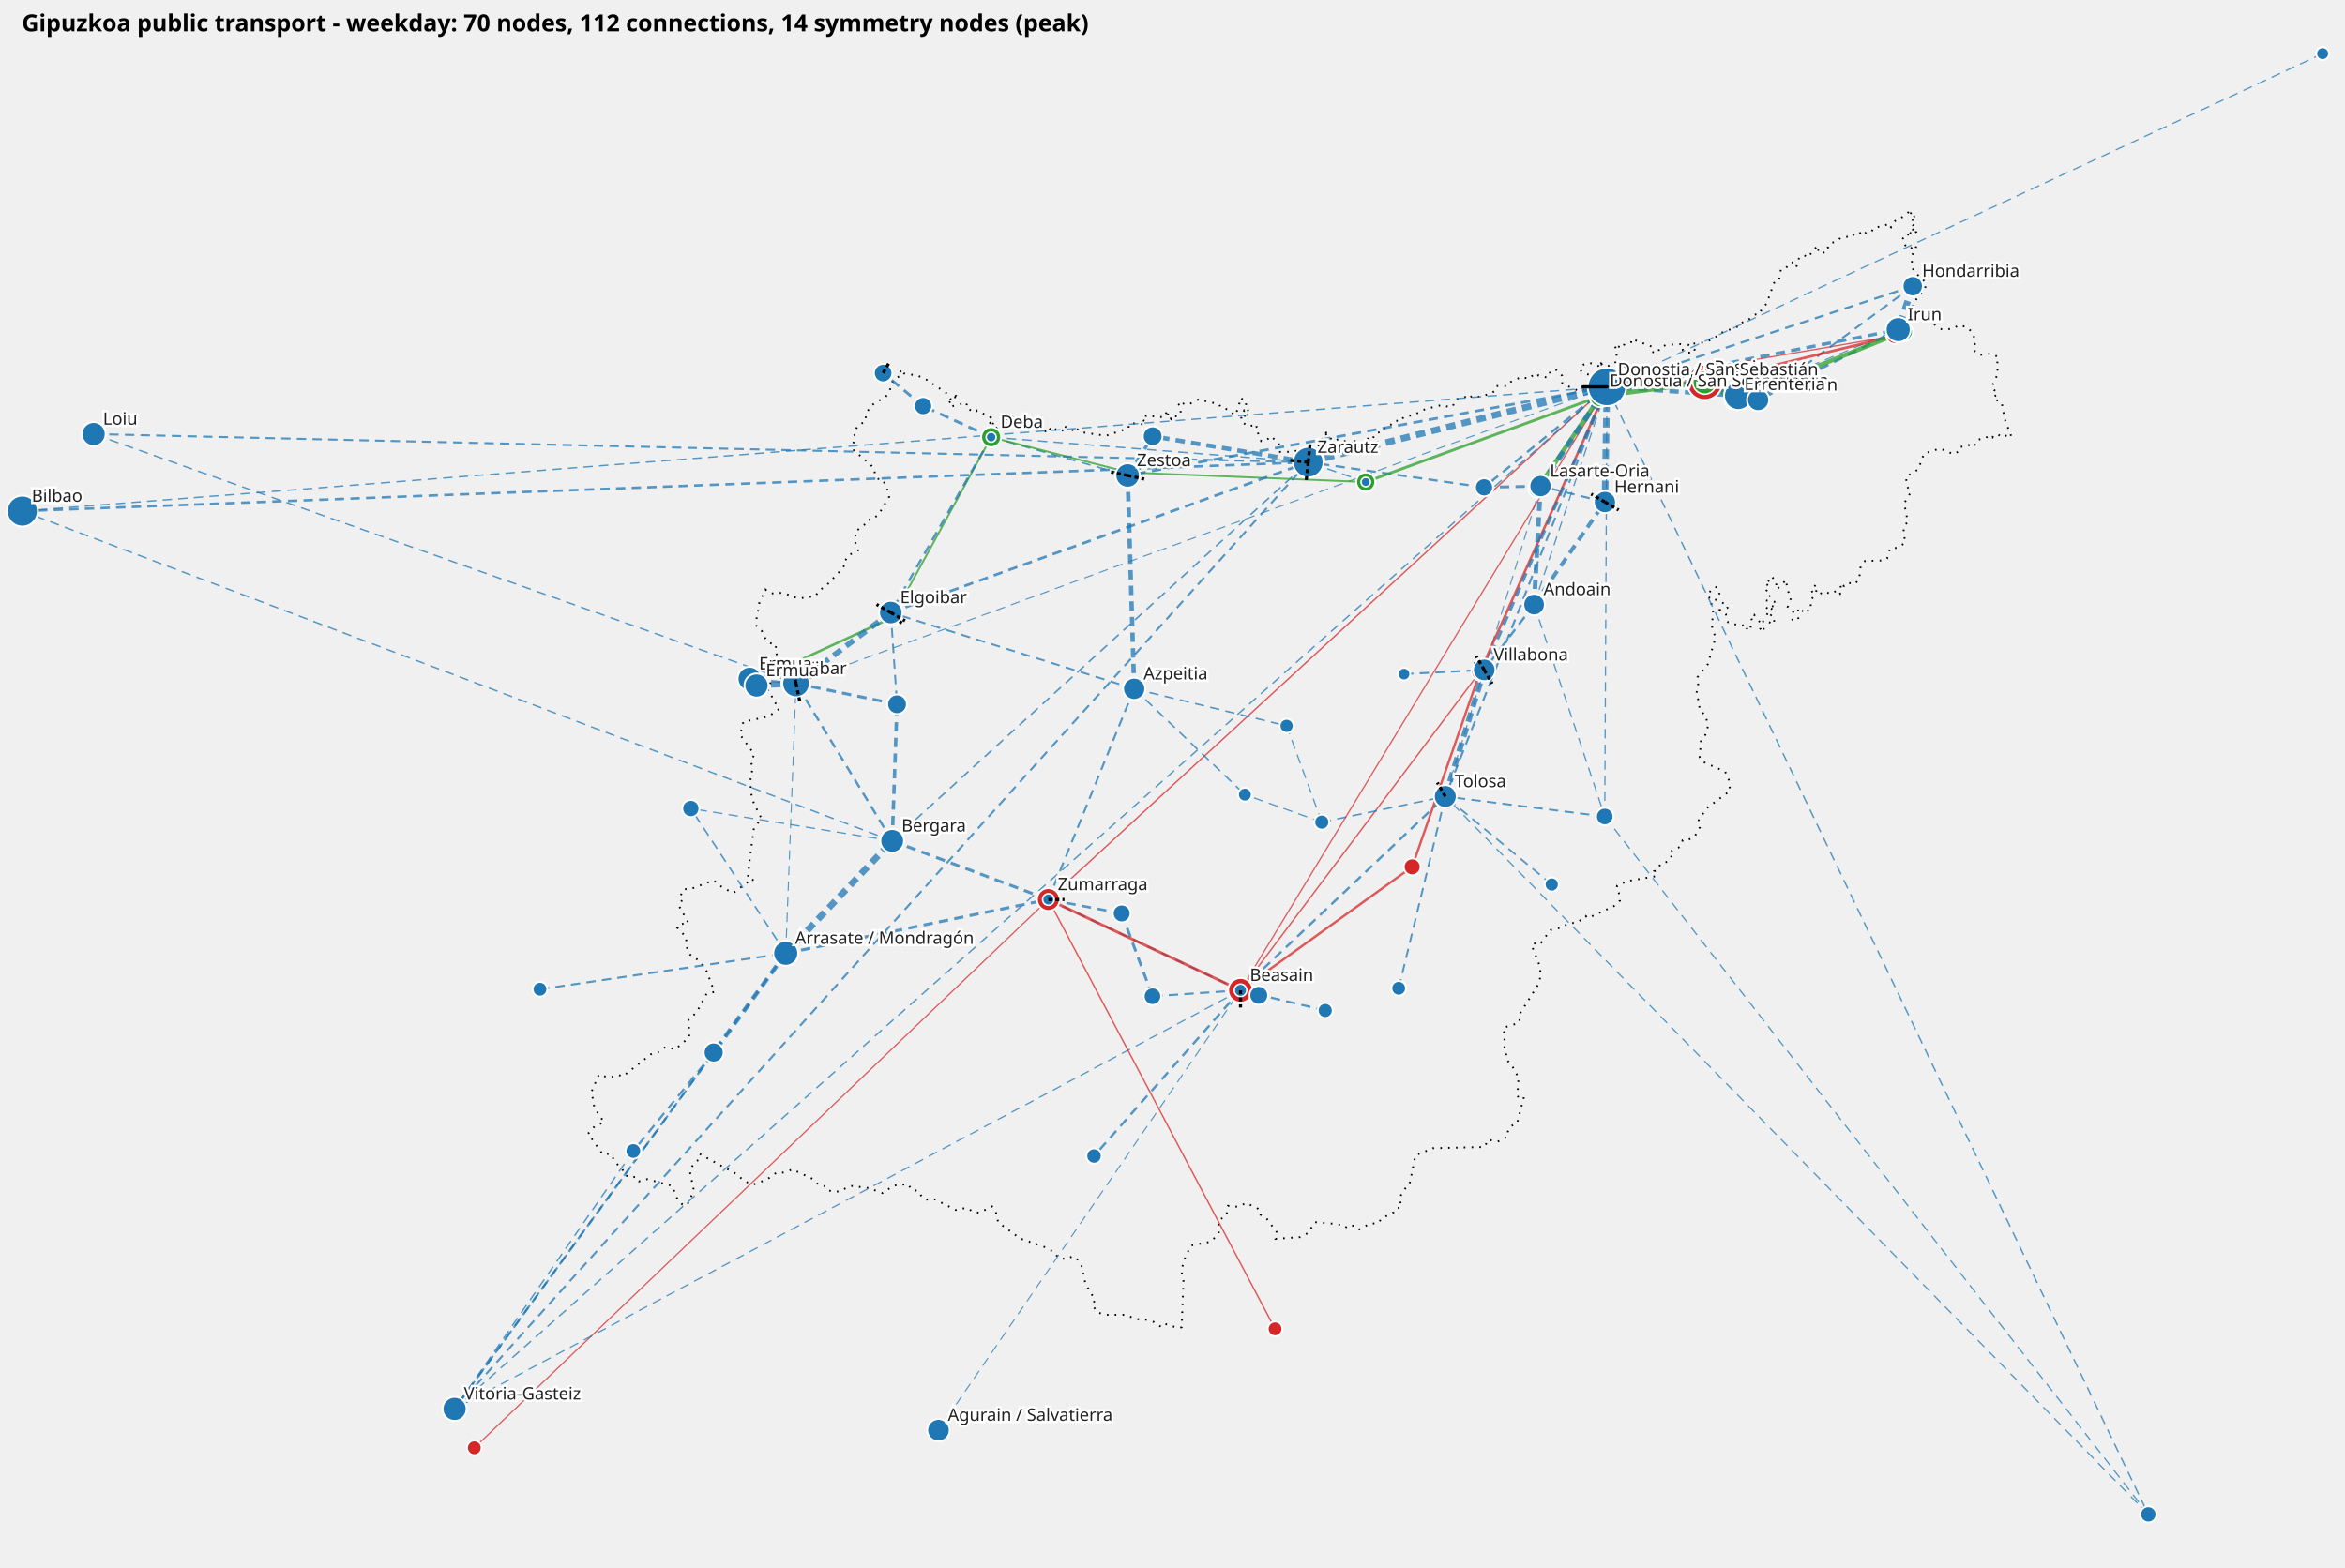
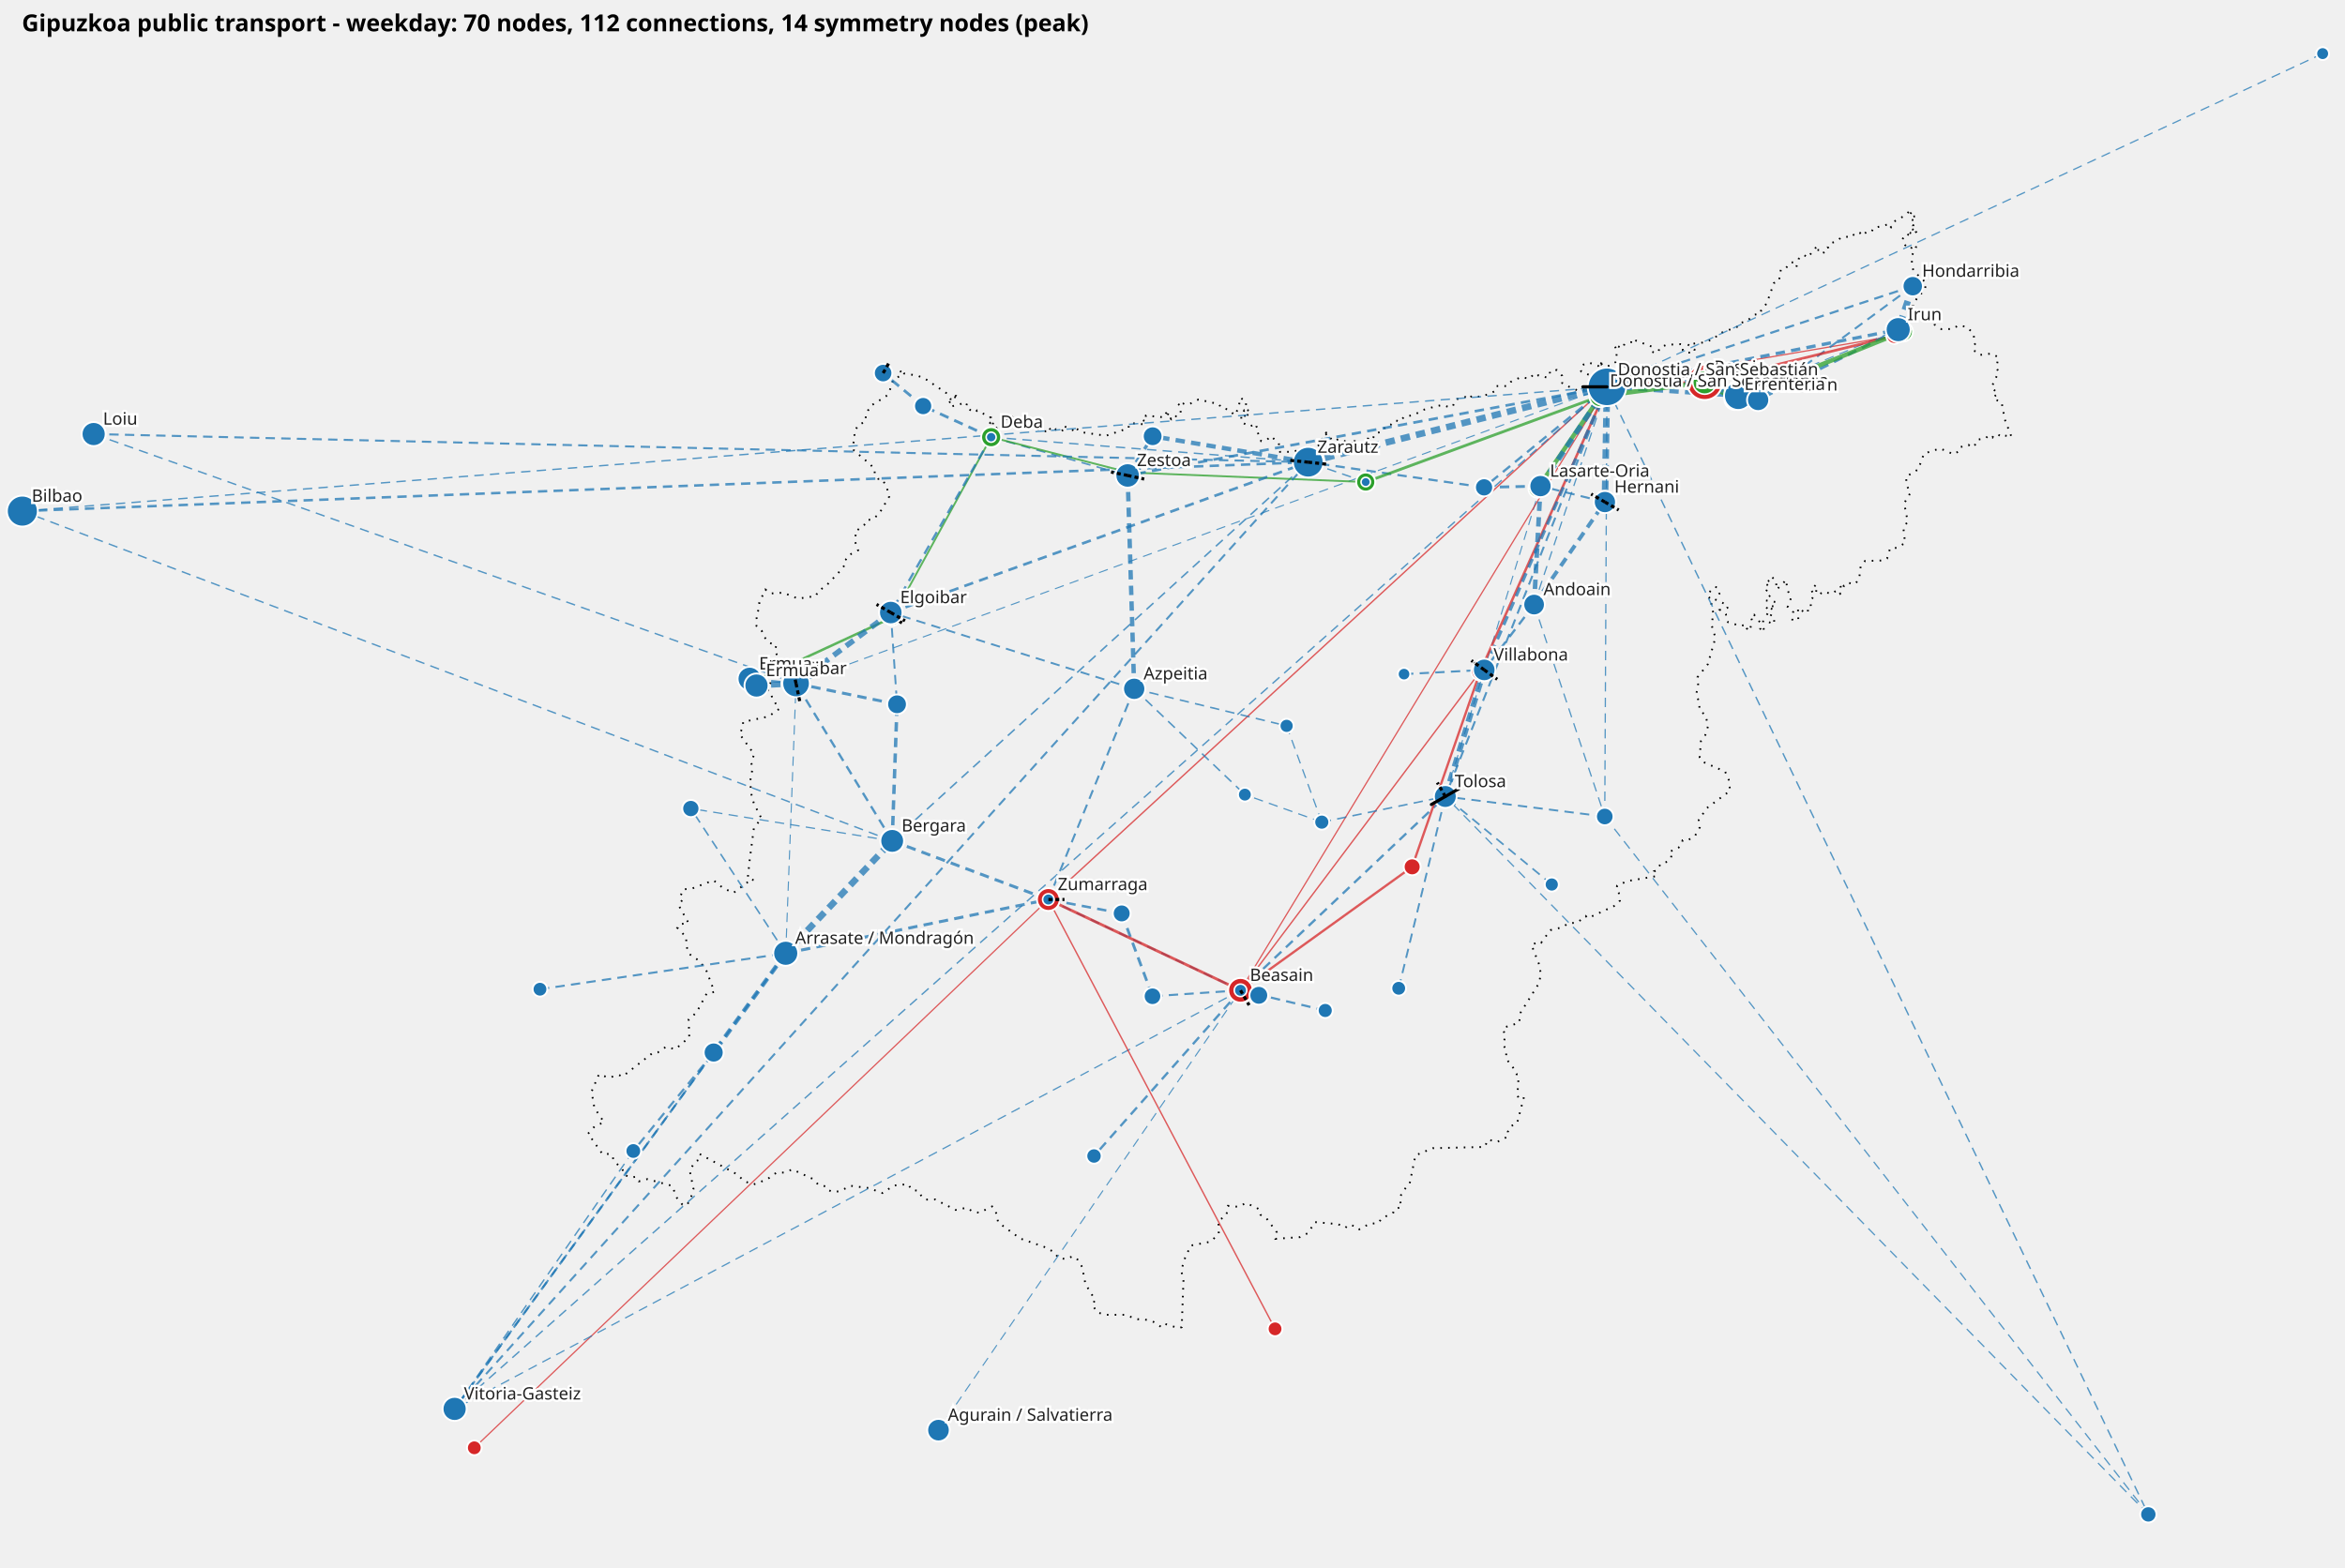
<svg xmlns="http://www.w3.org/2000/svg" width="1500" height="1003" style="background:#f3f5f8;font-family:sans-serif">
  <polyline fill="none" stroke="#000" stroke-width="1.2" stroke-dasharray="1 4" points="376.2,725.3 380.6,720.4 386.4,718.0 380.2,708.8 378.4,698.4 383.1,687.4 389.6,689.5 395.6,687.7 398.3,688.7 417.7,673.5 420.8,673.3 425.9,669.8 432.0,671.3 440.9,663.6 440.5,652.3 445.6,647.7 452.0,635.7 457.0,634.6 452.0,621.4 447.8,615.1 440.8,610.3 438.9,604.8 439.0,599.7 433.2,593.5 435.0,591.3 440.4,590.5 434.1,579.2 436.3,576.0 434.9,574.2 437.1,569.0 442.6,568.5 456.4,563.2 462.3,568.0 469.1,571.3 478.0,564.6 482.1,563.1 478.3,561.9 479.6,549.7 482.2,530.0 487.0,523.5 482.2,514.0 480.7,508.5 479.8,500.1 481.4,491.5 480.5,487.8 482.4,482.6 473.1,469.6 475.3,465.0 475.3,461.9 491.6,458.4 498.4,453.6 493.9,446.6 493.3,443.2 491.1,441.5 495.9,429.2 494.8,423.1 497.2,419.6 495.6,415.8 496.7,412.8 492.5,411.4 488.4,407.1 487.2,403.4 483.9,400.5 484.5,397.7 483.7,394.4 485.8,388.3 485.7,385.4 489.6,377.2 492.9,379.7 501.0,379.2 510.5,383.0 522.0,381.3 523.0,378.6 528.9,374.3 538.5,364.1 541.5,359.7 541.1,357.8 542.6,355.4 548.9,352.0 546.6,345.5 547.4,342.0 546.9,340.3 552.7,336.0 554.8,332.5 557.5,332.6 562.1,329.1 568.8,317.7 567.1,311.4 564.2,306.4 561.8,306.4 559.5,303.0 559.5,300.5 556.8,297.2 546.2,288.2 545.8,283.7 547.0,279.8 546.2,276.9 549.0,271.9 553.5,269.8 554.0,264.8 556.9,259.7 566.8,253.5 568.8,250.7 571.4,243.1 576.8,239.8 576.9,238.5 575.3,236.8 578.1,238.9 587.2,240.4 592.8,243.0 605.2,251.4 607.9,255.3 608.9,255.3 608.9,253.5 611.7,253.3 613.1,255.0 610.3,253.9 606.6,258.4 609.1,259.9 617.8,257.6 618.6,258.1 617.8,260.2 621.8,263.2 624.0,263.8 625.0,262.6 633.5,267.0 632.1,267.7 632.1,269.8 633.6,270.7 635.6,269.0 634.7,272.9 637.0,273.9 643.2,271.9 644.1,266.5 647.1,266.5 648.3,267.7 650.2,267.1 651.8,270.0 654.8,269.8 667.0,276.2 670.1,275.7 670.7,273.5 673.5,276.4 675.5,274.6 678.6,276.0 680.6,274.7 679.9,272.8 680.9,272.8 687.4,275.7 687.8,273.8 692.3,276.6 707.4,278.8 721.9,273.9 722.1,271.6 723.5,270.7 732.0,271.5 732.8,269.7 731.0,268.8 732.6,268.9 733.0,265.9 744.7,267.0 745.9,264.3 747.9,262.7 746.5,266.8 748.9,268.1 748.8,266.1 753.2,266.4 755.3,264.6 754.9,259.5 753.4,258.3 755.1,259.3 757.8,257.8 761.1,258.4 766.6,255.6 779.8,258.6 780.9,260.7 786.5,262.3 789.6,265.7 792.2,261.2 793.4,254.5 797.3,257.0 796.5,261.5 799.7,263.3 798.0,265.8 798.3,263.5 795.9,262.5 794.6,265.3 795.5,266.5 797.0,265.7 795.8,266.8 794.0,266.6 794.0,269.8 798.8,272.8 803.9,271.5 803.7,272.9 804.9,274.1 804.2,275.9 806.7,282.2 810.2,281.6 812.9,279.0 818.0,283.6 818.8,289.1 826.3,289.1 843.8,284.9 845.4,280.9 848.8,279.3 847.2,275.1 849.9,279.5 853.6,282.3 856.2,280.8 864.4,283.7 866.8,280.6 866.4,282.8 870.0,287.2 874.5,282.9 875.2,280.0 876.2,279.2 878.2,280.4 879.9,277.1 884.0,276.3 886.7,272.3 889.8,271.6 892.6,268.9 895.4,269.8 898.3,266.5 904.3,265.6 910.2,262.3 918.0,260.1 922.6,259.1 927.6,260.7 929.4,259.8 930.8,255.9 931.9,255.4 937.3,254.0 939.5,255.4 941.4,253.3 945.7,253.8 952.5,252.2 956.2,250.2 957.3,247.0 964.1,247.0 966.4,244.3 972.8,241.3 978.5,242.3 981.0,239.4 982.9,240.8 984.2,240.0 989.3,241.5 991.6,239.9 991.3,237.7 995.8,236.7 999.2,240.4 999.3,245.1 1000.4,246.0 1009.1,249.8 1014.8,249.2 1017.8,246.8 1019.3,242.9 1018.3,240.6 1011.5,237.8 1010.8,236.1 1013.0,233.2 1016.4,232.0 1022.4,234.1 1025.3,237.6 1024.0,232.9 1025.0,230.3 1024.5,233.3 1026.9,234.4 1030.7,233.8 1033.8,231.4 1034.2,224.3 1032.6,220.6 1037.9,222.8 1039.1,220.1 1043.4,218.9 1043.7,216.9 1056.7,221.8 1056.4,224.8 1058.4,225.8 1060.6,225.5 1061.6,222.6 1065.9,220.6 1075.0,220.2 1076.5,220.6 1076.4,224.1 1078.2,225.6 1083.7,225.6 1083.9,223.6 1079.5,220.3 1090.7,219.0 1097.0,216.3 1099.0,213.7 1112.5,208.6 1113.2,206.7 1117.5,205.3 1122.4,201.3 1126.0,200.7 1126.6,198.4 1130.1,194.1 1134.7,181.1 1137.9,179.9 1139.1,172.6 1142.0,172.0 1145.3,167.9 1147.0,167.9 1149.0,171.0 1150.5,165.7 1152.1,164.0 1153.9,163.1 1156.3,164.8 1162.3,157.4 1162.1,159.9 1164.1,160.0 1165.5,162.3 1169.8,159.4 1169.2,158.0 1171.4,155.5 1175.3,154.2 1177.6,151.9 1183.5,151.3 1184.9,149.8 1186.9,151.0 1189.8,149.1 1190.9,150.8 1194.8,147.8 1197.4,147.9 1198.2,146.0 1207.2,143.7 1207.4,145.1 1208.8,144.3 1209.6,145.3 1211.3,141.9 1218.3,138.0 1222.3,134.3 1223.1,135.2 1221.4,137.6 1223.0,138.8 1225.1,138.3 1222.5,140.4 1225.3,141.5 1223.7,144.5 1225.7,148.3 1224.1,149.3 1224.9,147.7 1222.7,146.3 1221.0,148.7 1223.4,149.6 1222.2,150.8 1219.2,149.6 1216.8,153.2 1218.7,156.9 1222.0,159.3 1224.7,156.3 1225.6,158.2 1222.9,163.7 1223.0,170.7 1224.3,173.6 1232.2,181.2 1231.0,185.9 1226.8,189.7 1223.6,195.5 1230.5,201.7 1236.3,202.7 1237.5,207.7 1241.9,210.6 1248.9,210.5 1252.7,208.2 1257.9,209.1 1262.0,213.0 1263.7,219.6 1262.2,221.6 1263.3,224.8 1266.3,227.1 1273.9,226.2 1278.3,228.6 1277.0,235.0 1278.4,238.1 1273.9,247.7 1277.9,251.9 1275.5,253.8 1275.3,255.3 1280.3,257.2 1282.4,268.4 1286.7,279.6 1282.2,278.6 1280.7,279.6 1278.0,278.0 1275.3,278.2 1274.5,279.9 1271.8,278.5 1270.3,280.4 1264.9,281.3 1263.4,284.5 1261.0,286.3 1259.2,284.6 1253.8,286.1 1253.2,288.5 1249.8,290.7 1241.0,286.9 1230.7,290.2 1227.0,300.3 1219.1,305.1 1219.9,311.1 1222.1,315.2 1218.0,322.0 1220.3,333.7 1217.5,337.6 1218.6,347.4 1213.3,350.5 1209.0,350.8 1207.1,357.3 1204.6,358.6 1193.0,358.9 1190.2,362.2 1189.2,370.6 1186.4,373.8 1181.9,372.8 1179.6,375.0 1176.9,373.3 1178.2,378.6 1177.1,379.8 1175.6,377.3 1171.3,380.0 1166.6,378.4 1163.6,380.4 1161.5,379.1 1162.5,375.4 1161.5,374.3 1158.4,377.1 1160.6,381.2 1158.1,384.1 1158.3,387.7 1156.3,388.3 1156.5,391.7 1155.0,392.2 1150.1,389.0 1150.3,396.3 1149.0,397.3 1146.5,396.4 1147.1,391.7 1143.5,388.4 1145.6,382.7 1143.1,376.7 1142.6,371.0 1136.5,377.2 1136.0,371.4 1132.9,368.8 1132.0,371.3 1128.7,373.1 1131.9,375.1 1129.6,378.4 1132.3,381.0 1129.1,384.1 1136.0,385.2 1134.8,388.1 1132.0,387.4 1129.8,388.5 1130.7,389.6 1130.2,393.3 1132.7,389.2 1134.3,390.1 1132.6,394.1 1134.8,395.3 1134.9,399.2 1127.9,396.9 1127.4,400.3 1128.4,403.0 1127.6,404.5 1125.9,402.1 1125.9,398.3 1122.0,393.3 1119.8,394.2 1120.9,397.6 1119.0,403.8 1117.2,401.9 1116.8,399.5 1113.5,400.5 1105.4,398.1 1104.3,396.6 1104.0,393.1 1100.2,390.2 1104.9,388.9 1105.2,387.2 1097.6,383.8 1097.4,382.0 1099.8,379.8 1098.5,375.8 1096.9,375.5 1093.9,378.4 1092.2,381.5 1095.2,383.7 1094.6,385.8 1095.9,392.2 1094.9,400.1 1097.3,408.0 1092.4,425.0 1085.8,433.3 1086.3,438.8 1084.9,444.3 1086.9,449.1 1087.1,453.9 1091.2,458.2 1092.5,464.8 1090.6,470.9 1088.0,474.2 1087.2,484.7 1089.9,487.7 1103.5,493.7 1105.8,498.9 1106.7,505.9 1091.8,517.0 1086.6,524.7 1087.3,529.3 1084.1,535.0 1079.9,537.4 1076.3,537.6 1075.7,540.3 1073.7,542.3 1067.9,545.0 1069.2,547.2 1068.9,548.8 1066.7,551.3 1062.4,552.5 1059.6,557.1 1058.1,557.4 1059.2,560.6 1041.0,563.7 1034.4,566.6 1034.0,569.5 1035.5,571.4 1036.2,576.2 1033.7,579.1 1015.6,587.5 1014.3,586.1 1008.9,590.3 1003.2,590.7 999.3,593.3 991.7,595.1 985.9,603.0 985.1,602.3 979.6,604.5 984.5,617.0 985.7,623.6 984.1,629.6 972.7,647.8 971.7,654.4 962.0,657.4 961.5,659.0 962.9,662.3 961.7,668.4 963.6,672.5 963.3,677.2 968.2,683.5 970.2,687.0 969.9,688.8 971.3,690.3 970.6,700.9 971.5,702.5 974.8,701.9 970.4,718.7 966.2,720.6 964.5,724.1 964.6,727.1 957.7,730.6 951.9,729.1 949.7,733.8 916.5,734.6 905.4,739.2 901.7,757.2 897.2,762.3 895.3,766.6 896.4,772.4 892.4,773.3 891.4,775.6 883.5,779.8 881.9,782.4 875.8,783.1 869.5,786.5 867.9,784.7 862.6,783.6 860.6,785.5 855.9,783.2 841.1,781.9 836.7,788.9 831.5,791.5 815.9,792.6 816.7,788.4 809.9,779.2 806.3,777.2 805.8,774.2 804.0,772.8 797.0,769.7 792.1,772.1 785.5,771.5 784.5,777.4 779.4,781.1 779.6,789.2 774.5,794.4 761.7,796.9 758.1,804.6 755.6,812.7 757.0,819.5 755.9,849.1 754.1,849.8 745.4,847.1 743.1,849.2 738.0,845.8 732.4,844.2 727.6,844.0 719.4,841.2 707.5,841.2 701.9,839.7 698.7,834.8 700.5,831.7 694.3,821.5 692.2,810.6 689.3,805.9 686.3,803.7 681.8,805.6 676.9,804.7 674.5,801.2 667.8,797.7 652.6,792.4 638.5,782.1 636.9,774.9 634.6,771.9 626.4,775.9 622.3,775.2 618.4,772.7 611.3,774.1 598.1,767.4 592.2,767.5 589.8,766.0 587.5,761.9 583.3,761.3 580.8,757.6 571.7,758.5 564.5,763.3 555.6,760.1 544.3,758.7 536.8,762.2 532.6,762.6 529.9,761.4 528.5,759.1 523.6,758.1 520.0,754.3 506.9,748.2 501.5,750.2 496.6,750.3 490.6,754.6 482.0,757.8 476.2,755.8 471.4,751.3 447.5,738.3 446.1,742.6 443.6,744.5 441.3,749.5 443.6,760.7 442.0,766.1 439.4,771.2 436.5,770.7 433.0,766.4 429.9,758.7 414.1,754.4 408.7,755.8 406.7,752.8 404.1,753.4 399.2,751.7 398.2,748.1 392.8,742.9 391.6,739.5 390.3,738.2 385.5,738.5 376.2,725.3" />
  <line x1="600.3" y1="915.0" x2="793.5" y2="633.6" stroke="#1f77b4" stroke-width="0.7" stroke-opacity=".75" stroke-dasharray="6 4" />
  <line x1="502.6" y1="609.9" x2="509.2" y2="437.3" stroke="#1f77b4" stroke-width="0.7" stroke-opacity=".75" stroke-dasharray="6 4" />
  <line x1="1027.9" y1="247.5" x2="509.2" y2="437.3" stroke="#1f77b4" stroke-width="0.7" stroke-opacity=".75" stroke-dasharray="6 4" />
  <line x1="1111.9" y1="253.2" x2="1214.2" y2="210.9" stroke="#1f77b4" stroke-width="0.7" stroke-opacity=".75" stroke-dasharray="6 4" />
  <line x1="985.4" y1="311.0" x2="924.5" y2="509.6" stroke="#1f77b4" stroke-width="0.7" stroke-opacity=".75" stroke-dasharray="6 4" />
  <line x1="1485.7" y1="34.3" x2="1027.9" y2="247.5" stroke="#1f77b4" stroke-width="0.8" stroke-opacity=".75" stroke-dasharray="6 4" />
  <line x1="981.3" y1="386.8" x2="1026.5" y2="522.4" stroke="#1f77b4" stroke-width="0.8" stroke-opacity=".75" stroke-dasharray="6 4" />
  <line x1="981.3" y1="386.8" x2="1027.9" y2="247.5" stroke="#1f77b4" stroke-width="0.8" stroke-opacity=".75" stroke-dasharray="6 4" />
  <line x1="570.7" y1="538.0" x2="441.9" y2="517.3" stroke="#1f77b4" stroke-width="0.8" stroke-opacity=".75" stroke-dasharray="6 4" />
  <line x1="1374.2" y1="968.9" x2="924.5" y2="509.6" stroke="#1f77b4" stroke-width="0.8" stroke-opacity=".75" stroke-dasharray="6 4" />
  <line x1="1026.5" y1="522.4" x2="1027.9" y2="247.5" stroke="#1f77b4" stroke-width="0.8" stroke-opacity=".75" stroke-dasharray="6 4" />
  <line x1="845.5" y1="526.0" x2="796.3" y2="508.4" stroke="#1f77b4" stroke-width="0.8" stroke-opacity=".75" stroke-dasharray="6 4" />
  <line x1="1028.8" y1="246.1" x2="1211.7" y2="214.9" stroke="#d62728" stroke-width="0.8" stroke-opacity=".75" />
  <line x1="793.5" y1="633.6" x2="1028.8" y2="246.1" stroke="#d62728" stroke-width="0.8" stroke-opacity=".75" />
  <line x1="845.5" y1="526.0" x2="823.0" y2="464.4" stroke="#1f77b4" stroke-width="0.8" stroke-opacity=".75" stroke-dasharray="6 4" />
  <line x1="303.4" y1="926.3" x2="670.6" y2="575.5" stroke="#d62728" stroke-width="0.8" stroke-opacity=".75" />
  <line x1="1026.5" y1="522.4" x2="1374.2" y2="968.9" stroke="#1f77b4" stroke-width="0.8" stroke-opacity=".75" stroke-dasharray="6 4" />
  <line x1="793.5" y1="633.6" x2="290.8" y2="901.4" stroke="#1f77b4" stroke-width="0.8" stroke-opacity=".75" stroke-dasharray="6 4" />
  <line x1="405.1" y1="736.4" x2="290.8" y2="901.4" stroke="#1f77b4" stroke-width="0.9" stroke-opacity=".75" stroke-dasharray="6 4" />
  <line x1="1028.8" y1="246.1" x2="670.6" y2="575.5" stroke="#d62728" stroke-width="0.9" stroke-opacity=".75" />
  <line x1="634.0" y1="279.7" x2="836.8" y2="295.7" stroke="#1f77b4" stroke-width="0.9" stroke-opacity=".75" stroke-dasharray="6 4" />
  <line x1="1027.9" y1="247.5" x2="290.8" y2="901.4" stroke="#1f77b4" stroke-width="0.9" stroke-opacity=".75" stroke-dasharray="6 4" />
  <line x1="570.7" y1="538.0" x2="14.3" y2="327.0" stroke="#1f77b4" stroke-width="0.9" stroke-opacity=".75" stroke-dasharray="6 4" />
  <line x1="509.2" y1="437.3" x2="59.9" y2="277.7" stroke="#1f77b4" stroke-width="0.9" stroke-opacity=".75" stroke-dasharray="6 4" />
  <line x1="1027.9" y1="247.5" x2="1374.2" y2="968.9" stroke="#1f77b4" stroke-width="0.9" stroke-opacity=".75" stroke-dasharray="6 4" />
  <line x1="14.3" y1="327.0" x2="1027.9" y2="247.5" stroke="#1f77b4" stroke-width="0.9" stroke-opacity=".75" stroke-dasharray="6 4" />
  <line x1="793.5" y1="633.6" x2="946.8" y2="429.7" stroke="#d62728" stroke-width="0.9" stroke-opacity=".75" />
  <line x1="873.6" y1="308.4" x2="836.8" y2="295.7" stroke="#1f77b4" stroke-width="0.9" stroke-opacity=".75" stroke-dasharray="6 4" />
  <line x1="815.6" y1="850.2" x2="670.6" y2="575.5" stroke="#d62728" stroke-width="0.9" stroke-opacity=".75" />
  <line x1="634.0" y1="279.7" x2="721.3" y2="304.2" stroke="#1f77b4" stroke-width="1.0" stroke-opacity=".75" stroke-dasharray="6 4" />
  <line x1="502.6" y1="609.9" x2="441.9" y2="517.3" stroke="#1f77b4" stroke-width="1.0" stroke-opacity=".75" stroke-dasharray="6 4" />
  <line x1="725.5" y1="440.7" x2="796.3" y2="508.4" stroke="#1f77b4" stroke-width="1.0" stroke-opacity=".75" stroke-dasharray="6 4" />
  <line x1="845.5" y1="526.0" x2="924.5" y2="509.6" stroke="#1f77b4" stroke-width="1.0" stroke-opacity=".75" stroke-dasharray="6 4" />
  <line x1="725.5" y1="440.7" x2="823.0" y2="464.4" stroke="#1f77b4" stroke-width="1.0" stroke-opacity=".75" stroke-dasharray="6 4" />
  <line x1="570.7" y1="538.0" x2="836.8" y2="295.7" stroke="#1f77b4" stroke-width="1.0" stroke-opacity=".75" stroke-dasharray="6 4" />
  <line x1="992.6" y1="565.9" x2="924.5" y2="509.6" stroke="#1f77b4" stroke-width="1.1" stroke-opacity=".75" stroke-dasharray="6 4" />
  <line x1="894.7" y1="632.3" x2="924.5" y2="509.6" stroke="#1f77b4" stroke-width="1.2" stroke-opacity=".75" stroke-dasharray="6 4" />
  <line x1="456.5" y1="673.4" x2="290.8" y2="901.4" stroke="#1f77b4" stroke-width="1.2" stroke-opacity=".75" stroke-dasharray="6 4" />
  <line x1="725.5" y1="440.7" x2="569.8" y2="391.9" stroke="#1f77b4" stroke-width="1.2" stroke-opacity=".75" stroke-dasharray="6 4" />
  <line x1="793.5" y1="633.6" x2="670.6" y2="575.5" stroke="#1f77b4" stroke-width="1.2" stroke-opacity=".75" stroke-dasharray="6 4" />
  <line x1="634.0" y1="279.7" x2="722.2" y2="302.3" stroke="#2ca02c" stroke-width="1.2" stroke-opacity=".75" />
  <line x1="634.0" y1="279.7" x2="570.9" y2="395.0" stroke="#2ca02c" stroke-width="1.2" stroke-opacity=".75" />
  <line x1="1026.5" y1="522.4" x2="924.5" y2="509.6" stroke="#1f77b4" stroke-width="1.2" stroke-opacity=".75" stroke-dasharray="6 4" />
  <line x1="873.6" y1="308.4" x2="722.2" y2="302.3" stroke="#2ca02c" stroke-width="1.2" stroke-opacity=".75" />
  <line x1="569.8" y1="391.9" x2="573.8" y2="450.6" stroke="#1f77b4" stroke-width="1.2" stroke-opacity=".75" stroke-dasharray="6 4" />
  <line x1="725.5" y1="440.7" x2="670.6" y2="575.5" stroke="#1f77b4" stroke-width="1.3" stroke-opacity=".75" stroke-dasharray="6 4" />
  <line x1="345.4" y1="632.9" x2="502.6" y2="609.9" stroke="#1f77b4" stroke-width="1.3" stroke-opacity=".75" stroke-dasharray="6 4" />
  <line x1="290.8" y1="901.4" x2="836.8" y2="295.7" stroke="#1f77b4" stroke-width="1.3" stroke-opacity=".75" stroke-dasharray="6 4" />
  <line x1="59.9" y1="277.7" x2="836.8" y2="295.7" stroke="#1f77b4" stroke-width="1.3" stroke-opacity=".75" stroke-dasharray="6 4" />
  <line x1="898.1" y1="431.3" x2="949.4" y2="428.6" stroke="#1f77b4" stroke-width="1.3" stroke-opacity=".75" stroke-dasharray="6 4" />
  <line x1="1026.6" y1="321.2" x2="985.4" y2="311.0" stroke="#1f77b4" stroke-width="1.3" stroke-opacity=".75" stroke-dasharray="6 4" />
  <line x1="793.5" y1="633.6" x2="737.2" y2="637.4" stroke="#1f77b4" stroke-width="1.3" stroke-opacity=".75" stroke-dasharray="6 4" />
  <line x1="1223.5" y1="183.1" x2="1124.6" y2="255.9" stroke="#1f77b4" stroke-width="1.3" stroke-opacity=".75" stroke-dasharray="6 4" />
  <line x1="1027.9" y1="247.5" x2="924.5" y2="509.6" stroke="#1f77b4" stroke-width="1.3" stroke-opacity=".75" stroke-dasharray="6 4" />
  <line x1="509.2" y1="437.3" x2="479.5" y2="434.3" stroke="#1f77b4" stroke-width="1.4" stroke-opacity=".75" stroke-dasharray="6 4" />
  <line x1="502.6" y1="609.9" x2="290.8" y2="901.4" stroke="#1f77b4" stroke-width="1.4" stroke-opacity=".75" stroke-dasharray="6 4" />
  <line x1="793.5" y1="633.6" x2="847.7" y2="646.5" stroke="#1f77b4" stroke-width="1.4" stroke-opacity=".75" stroke-dasharray="6 4" />
  <line x1="1027.9" y1="247.5" x2="1223.5" y2="183.1" stroke="#1f77b4" stroke-width="1.4" stroke-opacity=".75" stroke-dasharray="6 4" />
  <line x1="456.5" y1="673.4" x2="405.1" y2="736.4" stroke="#1f77b4" stroke-width="1.4" stroke-opacity=".75" stroke-dasharray="6 4" />
  <line x1="949.3" y1="311.8" x2="836.8" y2="295.7" stroke="#1f77b4" stroke-width="1.4" stroke-opacity=".75" stroke-dasharray="6 4" />
  <line x1="793.5" y1="633.6" x2="924.5" y2="509.6" stroke="#1f77b4" stroke-width="1.5" stroke-opacity=".75" stroke-dasharray="6 4" />
  <line x1="903.3" y1="554.6" x2="793.5" y2="633.6" stroke="#d62728" stroke-width="1.5" stroke-opacity=".75" />
  <line x1="903.3" y1="554.6" x2="946.8" y2="429.7" stroke="#d62728" stroke-width="1.5" stroke-opacity=".75" />
  <line x1="793.5" y1="633.6" x2="699.8" y2="739.6" stroke="#1f77b4" stroke-width="1.5" stroke-opacity=".75" stroke-dasharray="6 4" />
  <line x1="634.0" y1="279.7" x2="569.8" y2="391.9" stroke="#1f77b4" stroke-width="1.5" stroke-opacity=".75" stroke-dasharray="6 4" />
  <line x1="1027.9" y1="247.5" x2="949.3" y2="311.8" stroke="#1f77b4" stroke-width="1.5" stroke-opacity=".75" stroke-dasharray="6 4" />
  <line x1="570.7" y1="538.0" x2="509.2" y2="437.3" stroke="#1f77b4" stroke-width="1.5" stroke-opacity=".75" stroke-dasharray="6 4" />
  <line x1="981.3" y1="386.8" x2="949.4" y2="428.6" stroke="#1f77b4" stroke-width="1.5" stroke-opacity=".75" stroke-dasharray="6 4" />
  <line x1="570.9" y1="395.0" x2="482.0" y2="436.1" stroke="#2ca02c" stroke-width="1.6" stroke-opacity=".75" />
  <line x1="717.5" y1="584.4" x2="670.6" y2="575.5" stroke="#1f77b4" stroke-width="1.6" stroke-opacity=".75" stroke-dasharray="6 4" />
  <line x1="1028.8" y1="246.1" x2="946.8" y2="429.7" stroke="#d62728" stroke-width="1.6" stroke-opacity=".75" />
  <line x1="14.3" y1="327.0" x2="836.8" y2="295.7" stroke="#1f77b4" stroke-width="1.6" stroke-opacity=".75" stroke-dasharray="6 4" />
  <line x1="1027.9" y1="247.5" x2="721.3" y2="304.2" stroke="#1f77b4" stroke-width="1.7" stroke-opacity=".75" stroke-dasharray="6 4" />
  <line x1="569.8" y1="391.9" x2="836.8" y2="295.7" stroke="#1f77b4" stroke-width="1.7" stroke-opacity=".75" stroke-dasharray="6 4" />
  <line x1="1211.7" y1="214.9" x2="1090.4" y2="244.6" stroke="#d62728" stroke-width="1.7" stroke-opacity=".75" />
  <line x1="1028.8" y1="246.1" x2="1090.4" y2="244.6" stroke="#d62728" stroke-width="1.8" stroke-opacity=".75" />
  <line x1="1214.2" y1="210.9" x2="1124.6" y2="255.9" stroke="#1f77b4" stroke-width="1.8" stroke-opacity=".75" stroke-dasharray="6 4" />
  <line x1="590.5" y1="259.8" x2="564.9" y2="238.7" stroke="#1f77b4" stroke-width="1.8" stroke-opacity=".75" stroke-dasharray="6 4" />
  <line x1="985.4" y1="311.0" x2="949.3" y2="311.8" stroke="#1f77b4" stroke-width="1.8" stroke-opacity=".75" stroke-dasharray="6 4" />
  <line x1="717.5" y1="584.4" x2="737.2" y2="637.4" stroke="#1f77b4" stroke-width="1.8" stroke-opacity=".75" stroke-dasharray="6 4" />
  <line x1="793.5" y1="633.6" x2="670.6" y2="575.5" stroke="#d62728" stroke-width="1.8" stroke-opacity=".75" />
  <line x1="634.0" y1="279.7" x2="590.5" y2="259.8" stroke="#1f77b4" stroke-width="1.8" stroke-opacity=".75" stroke-dasharray="6 4" />
  <line x1="873.6" y1="308.4" x2="1023.7" y2="253.4" stroke="#2ca02c" stroke-width="1.8" stroke-opacity=".75" />
  <line x1="502.6" y1="609.9" x2="670.6" y2="575.5" stroke="#1f77b4" stroke-width="1.9" stroke-opacity=".75" stroke-dasharray="6 4" />
  <line x1="570.7" y1="538.0" x2="670.6" y2="575.5" stroke="#1f77b4" stroke-width="1.9" stroke-opacity=".75" stroke-dasharray="6 4" />
  <line x1="509.2" y1="437.3" x2="573.8" y2="450.6" stroke="#1f77b4" stroke-width="1.9" stroke-opacity=".75" stroke-dasharray="6 4" />
  <line x1="1027.9" y1="247.5" x2="949.4" y2="428.6" stroke="#1f77b4" stroke-width="2.0" stroke-opacity=".75" stroke-dasharray="6 4" />
  <line x1="1027.9" y1="247.5" x2="1214.2" y2="210.9" stroke="#1f77b4" stroke-width="2.1" stroke-opacity=".75" stroke-dasharray="6 4" />
  <line x1="721.3" y1="304.2" x2="737.3" y2="279.1" stroke="#1f77b4" stroke-width="2.1" stroke-opacity=".75" stroke-dasharray="6 4" />
  <line x1="570.7" y1="538.0" x2="573.8" y2="450.6" stroke="#1f77b4" stroke-width="2.2" stroke-opacity=".75" stroke-dasharray="6 4" />
  <line x1="793.5" y1="633.6" x2="805.2" y2="636.8" stroke="#1f77b4" stroke-width="2.5" stroke-opacity=".75" stroke-dasharray="6 4" />
  <line x1="981.3" y1="386.8" x2="1026.6" y2="321.2" stroke="#1f77b4" stroke-width="2.5" stroke-opacity=".75" stroke-dasharray="6 4" />
  <line x1="1027.9" y1="247.5" x2="1111.9" y2="253.2" stroke="#1f77b4" stroke-width="2.7" stroke-opacity=".75" stroke-dasharray="6 4" />
  <line x1="725.5" y1="440.7" x2="721.3" y2="304.2" stroke="#1f77b4" stroke-width="2.8" stroke-opacity=".75" stroke-dasharray="6 4" />
  <line x1="836.8" y1="295.7" x2="737.3" y2="279.1" stroke="#1f77b4" stroke-width="2.8" stroke-opacity=".75" stroke-dasharray="6 4" />
  <line x1="502.6" y1="609.9" x2="456.5" y2="673.4" stroke="#1f77b4" stroke-width="2.8" stroke-opacity=".75" stroke-dasharray="6 4" />
  <line x1="1023.7" y1="253.4" x2="983.4" y2="312.7" stroke="#2ca02c" stroke-width="2.8" stroke-opacity=".75" />
  <line x1="1109.8" y1="255.5" x2="1217.3" y2="212.2" stroke="#2ca02c" stroke-width="2.8" stroke-opacity=".75" />
  <line x1="981.3" y1="386.8" x2="985.4" y2="311.0" stroke="#1f77b4" stroke-width="2.9" stroke-opacity=".75" stroke-dasharray="6 4" />
  <line x1="1109.8" y1="255.5" x2="1090.4" y2="244.6" stroke="#2ca02c" stroke-width="3.0" stroke-opacity=".75" />
  <line x1="1023.7" y1="253.4" x2="1090.4" y2="244.6" stroke="#2ca02c" stroke-width="3.0" stroke-opacity=".75" />
  <line x1="1027.9" y1="247.5" x2="985.4" y2="311.0" stroke="#1f77b4" stroke-width="3.4" stroke-opacity=".75" stroke-dasharray="6 4" />
  <line x1="509.2" y1="437.3" x2="569.8" y2="391.9" stroke="#1f77b4" stroke-width="3.5" stroke-opacity=".75" stroke-dasharray="6 4" />
  <line x1="924.5" y1="509.6" x2="949.4" y2="428.6" stroke="#1f77b4" stroke-width="3.6" stroke-opacity=".75" stroke-dasharray="6 4" />
  <line x1="509.2" y1="437.3" x2="483.9" y2="438.6" stroke="#1f77b4" stroke-width="3.7" stroke-opacity=".75" stroke-dasharray="6 4" />
  <line x1="502.6" y1="609.9" x2="570.7" y2="538.0" stroke="#1f77b4" stroke-width="4.2" stroke-opacity=".75" stroke-dasharray="6 4" />
  <line x1="1223.5" y1="183.1" x2="1214.2" y2="210.9" stroke="#1f77b4" stroke-width="4.2" stroke-opacity=".75" stroke-dasharray="6 4" />
  <line x1="1027.9" y1="247.5" x2="836.8" y2="295.7" stroke="#1f77b4" stroke-width="4.2" stroke-opacity=".75" stroke-dasharray="6 4" />
  <line x1="1111.9" y1="253.2" x2="1124.6" y2="255.9" stroke="#1f77b4" stroke-width="4.2" stroke-opacity=".75" stroke-dasharray="6 4" />
  <line x1="1027.9" y1="247.5" x2="1026.6" y2="321.2" stroke="#1f77b4" stroke-width="4.2" stroke-opacity=".75" stroke-dasharray="6 4" />
  <line x1="1111.9" y1="253.2" x2="1090.4" y2="244.6" stroke="#1f77b4" stroke-width="4.2" stroke-opacity=".75" stroke-dasharray="6 4" />
  <line x1="1027.9" y1="247.5" x2="1090.4" y2="244.6" stroke="#1f77b4" stroke-width="4.2" stroke-opacity=".75" stroke-dasharray="6 4" />
  <circle cx="873.6" cy="308.4" r="6.1" fill="#2ca02c" stroke="#fff" stroke-width="1.2" />
  <circle cx="873.6" cy="308.4" r="3.0" fill="#1f77b4" stroke="#fff" stroke-width="1" />
  <circle cx="903.3" cy="554.6" r="5.4" fill="#d62728" stroke="#fff" stroke-width="1.2" />
  <circle cx="815.6" cy="850.2" r="4.7" fill="#d62728" stroke="#fff" stroke-width="1.2" />
  <circle cx="793.5" cy="633.6" r="7.9" fill="#d62728" stroke="#fff" stroke-width="1.2" />
  <circle cx="793.5" cy="633.6" r="4.0" fill="#1f77b4" stroke="#fff" stroke-width="1" />
-   <line x1="793.5" y1="633.6" x2="793.5" y2="644.6" stroke="#000" stroke-width="2" stroke-dasharray="2.5 2" />
+   <line x1="793.5" y1="633.6" x2="799.0" y2="643.1" stroke="#000" stroke-width="2" stroke-dasharray="2.5 2" />
  <circle cx="634.0" cy="279.7" r="6.4" fill="#2ca02c" stroke="#fff" stroke-width="1.2" />
  <circle cx="634.0" cy="279.7" r="3.2" fill="#1f77b4" stroke="#fff" stroke-width="1" />
  <circle cx="1023.7" cy="253.4" r="7.1" fill="#2ca02c" stroke="#fff" stroke-width="1.2" />
  <circle cx="1028.8" cy="246.1" r="6.6" fill="#d62728" stroke="#fff" stroke-width="1.2" />
  <circle cx="570.9" cy="395.0" r="5.3" fill="#2ca02c" stroke="#fff" stroke-width="1.2" />
  <line x1="570.9" y1="395.0" x2="578.1" y2="399.2" stroke="#000" stroke-width="2" stroke-dasharray="2.5 2" />
  <line x1="570.9" y1="395.0" x2="563.7" y2="390.9" stroke="#000" stroke-width="2" stroke-dasharray="2.5 2" />
  <circle cx="482.0" cy="436.1" r="6.2" fill="#2ca02c" stroke="#fff" stroke-width="1.2" />
  <circle cx="1109.8" cy="255.5" r="6.8" fill="#2ca02c" stroke="#fff" stroke-width="1.2" />
  <circle cx="1217.3" cy="212.2" r="6.3" fill="#2ca02c" stroke="#fff" stroke-width="1.2" />
  <circle cx="1211.7" cy="214.9" r="5.1" fill="#d62728" stroke="#fff" stroke-width="1.2" />
  <circle cx="983.4" cy="312.7" r="5.7" fill="#2ca02c" stroke="#fff" stroke-width="1.2" />
  <circle cx="1090.4" cy="244.6" r="11.3" fill="#d62728" stroke="#fff" stroke-width="1.2" />
  <circle cx="1090.4" cy="244.6" r="7.6" fill="#2ca02c" stroke="#fff" stroke-width="1" />
  <circle cx="1090.4" cy="244.6" r="3.8" fill="#1f77b4" stroke="#fff" stroke-width="1" />
  <circle cx="303.4" cy="926.3" r="4.7" fill="#d62728" stroke="#fff" stroke-width="1.2" />
  <circle cx="722.2" cy="302.3" r="5.1" fill="#2ca02c" stroke="#fff" stroke-width="1.2" />
  <line x1="722.2" y1="302.3" x2="729.2" y2="306.4" stroke="#000" stroke-width="2" stroke-dasharray="2.5 2" />
  <line x1="722.2" y1="302.3" x2="715.2" y2="298.3" stroke="#000" stroke-width="2" stroke-dasharray="2.5 2" />
  <circle cx="946.8" cy="429.7" r="5.7" fill="#d62728" stroke="#fff" stroke-width="1.2" />
  <line x1="946.8" y1="429.7" x2="951.1" y2="437.2" stroke="#000" stroke-width="2" stroke-dasharray="2.5 2" />
  <line x1="946.8" y1="429.7" x2="942.5" y2="422.1" stroke="#000" stroke-width="2" stroke-dasharray="2.5 2" />
  <circle cx="670.6" cy="575.5" r="7.3" fill="#d62728" stroke="#fff" stroke-width="1.2" />
  <circle cx="670.6" cy="575.5" r="3.7" fill="#1f77b4" stroke="#fff" stroke-width="1" />
  <line x1="670.6" y1="575.5" x2="680.9" y2="575.5" stroke="#000" stroke-width="2" stroke-dasharray="2.5 2" />
  <circle cx="894.7" cy="632.3" r="4.7" fill="#1f77b4" stroke="#fff" stroke-width="1.2" />
  <circle cx="600.3" cy="915.0" r="7.2" fill="#1f77b4" stroke="#fff" stroke-width="1.2" />
  <circle cx="845.5" cy="526.0" r="4.8" fill="#1f77b4" stroke="#fff" stroke-width="1.2" />
  <circle cx="981.3" cy="386.8" r="6.9" fill="#1f77b4" stroke="#fff" stroke-width="1.2" />
  <circle cx="345.4" cy="632.9" r="4.7" fill="#1f77b4" stroke="#fff" stroke-width="1.2" />
  <circle cx="502.6" cy="609.9" r="8.0" fill="#1f77b4" stroke="#fff" stroke-width="1.2" />
  <circle cx="725.5" cy="440.7" r="7.1" fill="#1f77b4" stroke="#fff" stroke-width="1.2" />
  <circle cx="796.3" cy="508.4" r="4.4" fill="#1f77b4" stroke="#fff" stroke-width="1.2" />
  <circle cx="1026.5" cy="522.4" r="5.6" fill="#1f77b4" stroke="#fff" stroke-width="1.2" />
  <circle cx="570.7" cy="538.0" r="7.6" fill="#1f77b4" stroke="#fff" stroke-width="1.2" />
  <circle cx="1485.7" cy="34.3" r="4.1" fill="#1f77b4" stroke="#fff" stroke-width="1.2" />
  <circle cx="14.3" cy="327.0" r="9.9" fill="#1f77b4" stroke="#fff" stroke-width="1.2" />
  <circle cx="1027.9" cy="247.5" r="12.3" fill="#1f77b4" stroke="#fff" stroke-width="1.2" />
  <line x1="1027.9" y1="247.5" x2="1012.5" y2="247.5" stroke="#000" stroke-width="2" stroke-linecap="round" />
  <circle cx="509.2" cy="437.3" r="8.8" fill="#1f77b4" stroke="#fff" stroke-width="1.2" />
  <line x1="509.2" y1="437.3" x2="511.6" y2="448.8" stroke="#000" stroke-width="2" stroke-dasharray="2.5 2" />
  <line x1="509.2" y1="437.3" x2="506.7" y2="425.7" stroke="#000" stroke-width="2" stroke-dasharray="2.5 2" />
  <circle cx="569.8" cy="391.9" r="7.5" fill="#1f77b4" stroke="#fff" stroke-width="1.2" />
  <line x1="569.8" y1="391.9" x2="578.9" y2="397.2" stroke="#000" stroke-width="2" stroke-dasharray="2.5 2" />
  <line x1="569.8" y1="391.9" x2="560.7" y2="386.7" stroke="#000" stroke-width="2" stroke-dasharray="2.5 2" />
  <circle cx="441.9" cy="517.3" r="5.5" fill="#1f77b4" stroke="#fff" stroke-width="1.2" />
  <circle cx="479.5" cy="434.3" r="7.7" fill="#1f77b4" stroke="#fff" stroke-width="1.2" />
  <circle cx="1111.9" cy="253.2" r="9.1" fill="#1f77b4" stroke="#fff" stroke-width="1.2" />
  <circle cx="823.0" cy="464.4" r="4.5" fill="#1f77b4" stroke="#fff" stroke-width="1.2" />
  <circle cx="456.5" cy="673.4" r="6.4" fill="#1f77b4" stroke="#fff" stroke-width="1.2" />
  <circle cx="717.5" cy="584.4" r="5.7" fill="#1f77b4" stroke="#fff" stroke-width="1.2" />
  <circle cx="1026.6" cy="321.2" r="7.1" fill="#1f77b4" stroke="#fff" stroke-width="1.2" />
  <line x1="1026.6" y1="321.2" x2="1035.4" y2="326.3" stroke="#000" stroke-width="2" stroke-dasharray="2.5 2" />
  <line x1="1026.6" y1="321.2" x2="1017.8" y2="316.1" stroke="#000" stroke-width="2" stroke-dasharray="2.5 2" />
  <circle cx="1223.5" cy="183.1" r="6.5" fill="#1f77b4" stroke="#fff" stroke-width="1.2" />
  <circle cx="898.1" cy="431.3" r="4.0" fill="#1f77b4" stroke="#fff" stroke-width="1.2" />
  <circle cx="985.4" cy="311.0" r="7.1" fill="#1f77b4" stroke="#fff" stroke-width="1.2" />
  <circle cx="805.2" cy="636.8" r="6.0" fill="#1f77b4" stroke="#fff" stroke-width="1.2" />
  <circle cx="405.1" cy="736.4" r="5.0" fill="#1f77b4" stroke="#fff" stroke-width="1.2" />
  <circle cx="59.9" cy="277.7" r="7.7" fill="#1f77b4" stroke="#fff" stroke-width="1.2" />
  <circle cx="590.5" cy="259.8" r="5.8" fill="#1f77b4" stroke="#fff" stroke-width="1.2" />
  <circle cx="1124.6" cy="255.9" r="7.1" fill="#1f77b4" stroke="#fff" stroke-width="1.2" />
  <circle cx="564.9" cy="238.7" r="5.9" fill="#1f77b4" stroke="#fff" stroke-width="1.2" />
  <line x1="564.9" y1="238.7" x2="569.3" y2="231.0" stroke="#000" stroke-width="2" stroke-dasharray="2.5 2" />
  <circle cx="992.6" cy="565.9" r="4.5" fill="#1f77b4" stroke="#fff" stroke-width="1.2" />
  <circle cx="737.2" cy="637.4" r="5.6" fill="#1f77b4" stroke="#fff" stroke-width="1.2" />
  <circle cx="1374.2" cy="968.9" r="5.2" fill="#1f77b4" stroke="#fff" stroke-width="1.2" />
  <circle cx="573.8" cy="450.6" r="6.3" fill="#1f77b4" stroke="#fff" stroke-width="1.2" />
  <circle cx="924.5" cy="509.6" r="7.3" fill="#1f77b4" stroke="#fff" stroke-width="1.2" />
  <line x1="924.5" y1="509.6" x2="919.4" y2="500.7" stroke="#000" stroke-width="2" stroke-dasharray="2.5 2" />
+   <line x1="924.5" y1="509.6" x2="933.4" y2="504.5" stroke="#000" stroke-width="2" stroke-linecap="round" />
+   <line x1="924.5" y1="509.6" x2="915.6" y2="514.7" stroke="#000" stroke-width="2" stroke-linecap="round" />
  <circle cx="949.3" cy="311.8" r="5.8" fill="#1f77b4" stroke="#fff" stroke-width="1.2" />
  <circle cx="949.4" cy="428.6" r="7.2" fill="#1f77b4" stroke="#fff" stroke-width="1.2" />
-   <line x1="949.4" y1="428.6" x2="954.5" y2="437.4" stroke="#000" stroke-width="2" stroke-dasharray="2.5 2" />
-   <line x1="949.4" y1="428.6" x2="944.3" y2="419.8" stroke="#000" stroke-width="2" stroke-dasharray="2.5 2" />
+   <line x1="949.4" y1="428.6" x2="957.7" y2="434.6" stroke="#000" stroke-width="2" stroke-dasharray="2.5 2" />
+   <line x1="949.4" y1="428.6" x2="941.2" y2="422.6" stroke="#000" stroke-width="2" stroke-dasharray="2.5 2" />
  <circle cx="290.8" cy="901.4" r="7.7" fill="#1f77b4" stroke="#fff" stroke-width="1.2" />
  <circle cx="847.7" cy="646.5" r="4.8" fill="#1f77b4" stroke="#fff" stroke-width="1.2" />
  <circle cx="836.8" cy="295.7" r="9.8" fill="#1f77b4" stroke="#fff" stroke-width="1.2" />
-   <line x1="836.8" y1="295.7" x2="838.1" y2="283.0" stroke="#000" stroke-width="2" stroke-dasharray="2.5 2" />
-   <line x1="836.8" y1="295.7" x2="835.4" y2="308.5" stroke="#000" stroke-width="2" stroke-dasharray="2.5 2" />
+   <line x1="836.8" y1="295.7" x2="849.5" y2="297.1" stroke="#000" stroke-width="2" stroke-dasharray="2.5 2" />
  <line x1="836.8" y1="295.7" x2="824.0" y2="294.4" stroke="#000" stroke-width="2" stroke-dasharray="2.5 2" />
  <circle cx="699.8" cy="739.6" r="4.9" fill="#1f77b4" stroke="#fff" stroke-width="1.2" />
  <circle cx="737.3" cy="279.1" r="6.3" fill="#1f77b4" stroke="#fff" stroke-width="1.2" />
  <circle cx="483.9" cy="438.6" r="7.7" fill="#1f77b4" stroke="#fff" stroke-width="1.2" />
  <circle cx="1214.2" cy="210.9" r="8.0" fill="#1f77b4" stroke="#fff" stroke-width="1.2" />
  <circle cx="721.3" cy="304.2" r="7.8" fill="#1f77b4" stroke="#fff" stroke-width="1.2" />
  <line x1="721.3" y1="304.2" x2="731.9" y2="306.5" stroke="#000" stroke-width="2" stroke-dasharray="2.5 2" />
  <line x1="721.3" y1="304.2" x2="710.7" y2="302.0" stroke="#000" stroke-width="2" stroke-dasharray="2.5 2" />
  <text x="1033.9" y="241.5" font-size="11" fill="#222" stroke="#fff" stroke-width="3" paint-order="stroke">Donostia / San Sebastián</text>
  <text x="1096.4" y="238.6" font-size="11" fill="#222" stroke="#fff" stroke-width="3" paint-order="stroke">Pasaia</text>
  <text x="20.3" y="321.0" font-size="11" fill="#222" stroke="#fff" stroke-width="3" paint-order="stroke">Bilbao</text>
  <text x="842.8" y="289.7" font-size="11" fill="#222" stroke="#fff" stroke-width="3" paint-order="stroke">Zarautz</text>
  <text x="1117.9" y="247.2" font-size="11" fill="#222" stroke="#fff" stroke-width="3" paint-order="stroke">Errenteria</text>
  <text x="515.2" y="431.3" font-size="11" fill="#222" stroke="#fff" stroke-width="3" paint-order="stroke">Eibar</text>
  <text x="1220.2" y="204.9" font-size="11" fill="#222" stroke="#fff" stroke-width="3" paint-order="stroke">Irun</text>
  <text x="508.6" y="603.9" font-size="11" fill="#222" stroke="#fff" stroke-width="3" paint-order="stroke">Arrasate / Mondragón</text>
  <text x="799.5" y="627.6" font-size="11" fill="#222" stroke="#fff" stroke-width="3" paint-order="stroke">Beasain</text>
  <text x="727.3" y="298.2" font-size="11" fill="#222" stroke="#fff" stroke-width="3" paint-order="stroke">Zestoa</text>
  <text x="296.8" y="895.4" font-size="11" fill="#222" stroke="#fff" stroke-width="3" paint-order="stroke">Vitoria-Gasteiz</text>
  <text x="65.9" y="271.7" font-size="11" fill="#222" stroke="#fff" stroke-width="3" paint-order="stroke">Loiu</text>
  <text x="485.5" y="428.3" font-size="11" fill="#222" stroke="#fff" stroke-width="3" paint-order="stroke">Ermua</text>
  <text x="489.9" y="432.6" font-size="11" fill="#222" stroke="#fff" stroke-width="3" paint-order="stroke">Ermua</text>
  <text x="576.7" y="532.0" font-size="11" fill="#222" stroke="#fff" stroke-width="3" paint-order="stroke">Bergara</text>
  <text x="575.8" y="385.9" font-size="11" fill="#222" stroke="#fff" stroke-width="3" paint-order="stroke">Elgoibar</text>
  <text x="676.6" y="569.5" font-size="11" fill="#222" stroke="#fff" stroke-width="3" paint-order="stroke">Zumarraga</text>
  <text x="930.5" y="503.6" font-size="11" fill="#222" stroke="#fff" stroke-width="3" paint-order="stroke">Tolosa</text>
  <text x="955.4" y="422.6" font-size="11" fill="#222" stroke="#fff" stroke-width="3" paint-order="stroke">Villabona</text>
  <text x="606.3" y="909.0" font-size="11" fill="#222" stroke="#fff" stroke-width="3" paint-order="stroke">Agurain / Salvatierra</text>
  <text x="1032.6" y="315.2" font-size="11" fill="#222" stroke="#fff" stroke-width="3" paint-order="stroke">Hernani</text>
  <text x="1130.6" y="249.9" font-size="11" fill="#222" stroke="#fff" stroke-width="3" paint-order="stroke">Oiartzun</text>
  <text x="1029.7" y="247.4" font-size="11" fill="#222" stroke="#fff" stroke-width="3" paint-order="stroke">Donostia / San Sebastián</text>
  <text x="991.4" y="305.0" font-size="11" fill="#222" stroke="#fff" stroke-width="3" paint-order="stroke">Lasarte-Oria</text>
  <text x="731.5" y="434.7" font-size="11" fill="#222" stroke="#fff" stroke-width="3" paint-order="stroke">Azpeitia</text>
  <text x="987.3" y="380.8" font-size="11" fill="#222" stroke="#fff" stroke-width="3" paint-order="stroke">Andoain</text>
  <text x="1115.8" y="249.5" font-size="11" fill="#222" stroke="#fff" stroke-width="3" paint-order="stroke">Errenteria</text>
  <text x="1034.8" y="240.1" font-size="11" fill="#222" stroke="#fff" stroke-width="3" paint-order="stroke">Donostia / San Sebastián</text>
  <text x="1229.5" y="177.1" font-size="11" fill="#222" stroke="#fff" stroke-width="3" paint-order="stroke">Hondarribia</text>
  <text x="640.0" y="273.7" font-size="11" fill="#222" stroke="#fff" stroke-width="3" paint-order="stroke">Deba</text>
  <text x="14" y="20" font-size="15" font-weight="bold">Gipuzkoa public transport - weekday: 70 nodes, 112 connections, 14 symmetry nodes (peak)</text>
</svg>
